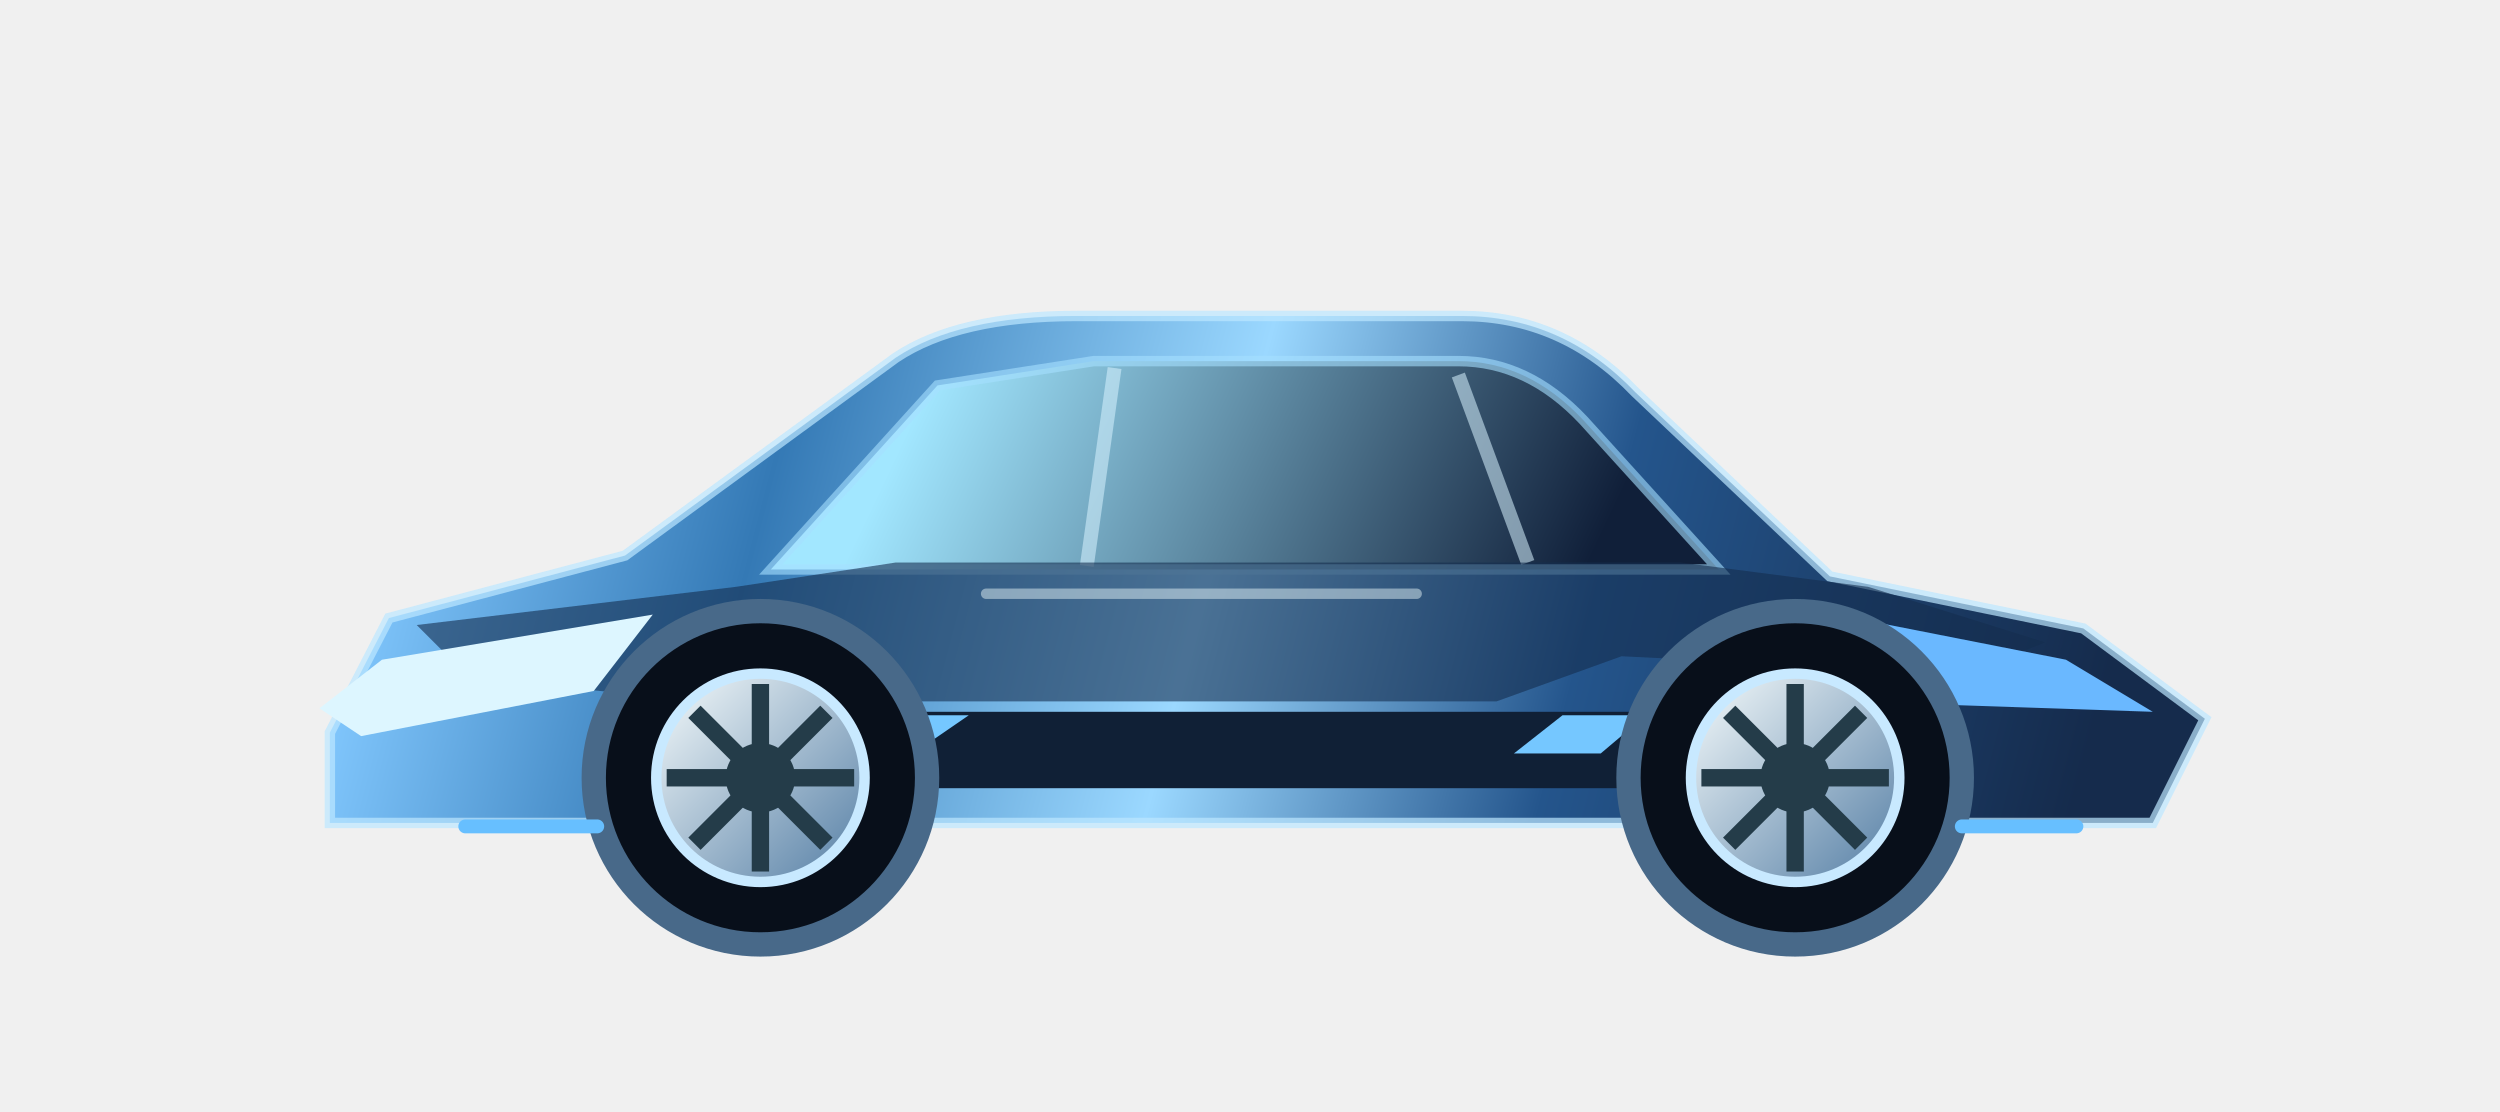
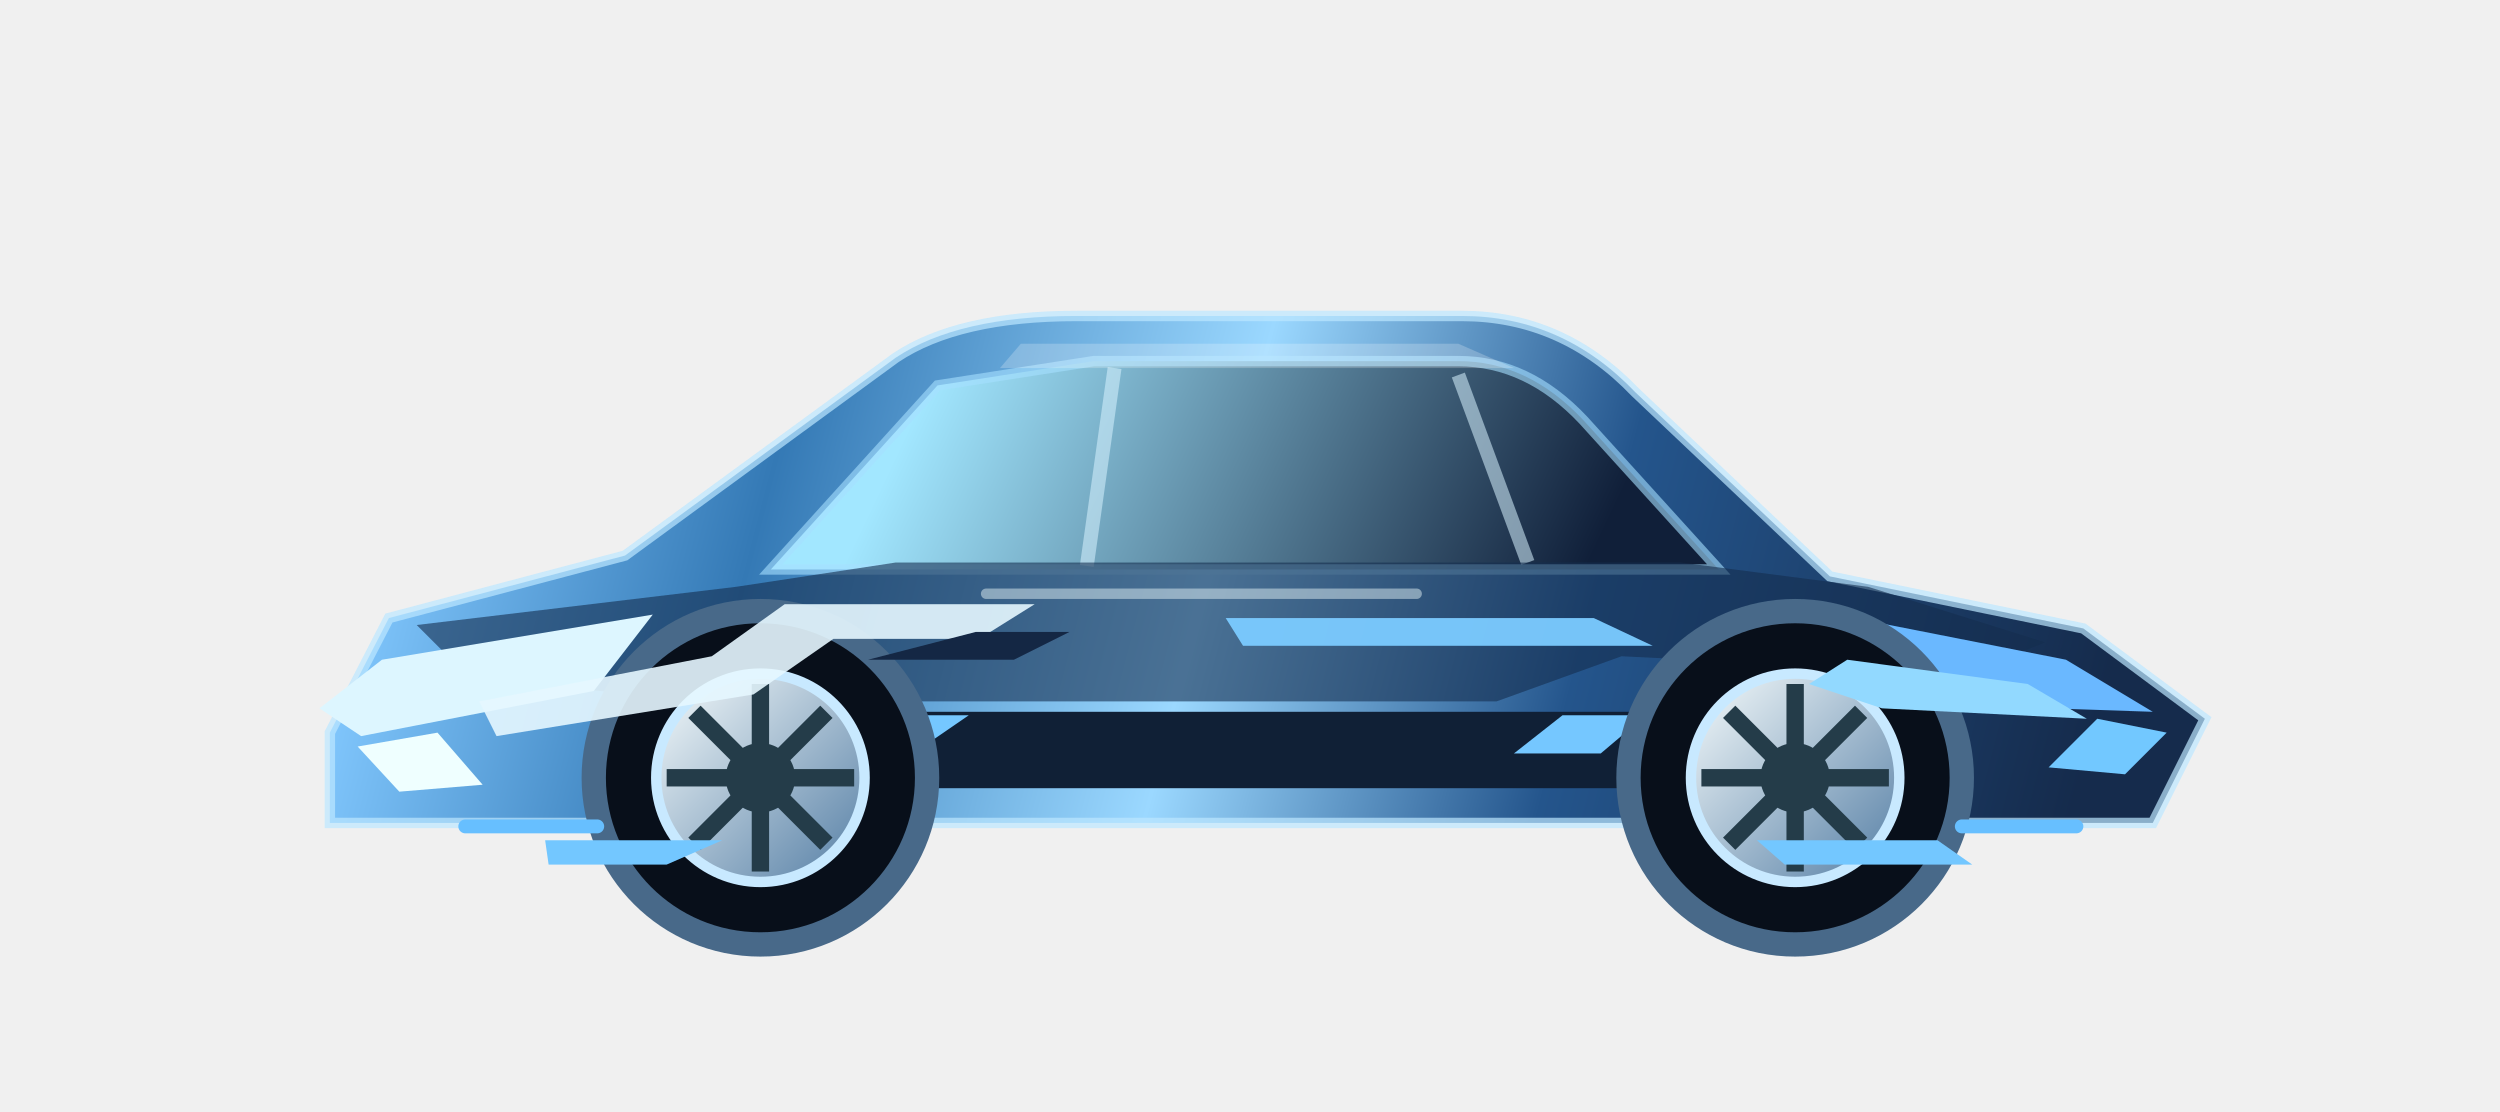
<svg xmlns="http://www.w3.org/2000/svg" viewBox="0 0 720 320" fill="none">
  <defs>
    <linearGradient id="body" x1="110" y1="135" x2="590" y2="260" gradientUnits="userSpaceOnUse">
      <stop stop-color="#83C9FF" />
      <stop offset=".22" stop-color="#3479B5" />
      <stop offset=".48" stop-color="#9BD8FF" />
      <stop offset=".7" stop-color="#24558C" />
      <stop offset="1" stop-color="#152B4C" />
    </linearGradient>
    <linearGradient id="glass" x1="275" y1="95" x2="450" y2="178" gradientUnits="userSpaceOnUse">
      <stop stop-color="#A2E7FF" />
      <stop offset="1" stop-color="#101F39" />
    </linearGradient>
    <linearGradient id="rim" x1="0" y1="0" x2="1" y2="1">
      <stop stop-color="#F7FCFC" />
      <stop offset="1" stop-color="#537DA4" />
    </linearGradient>
    <filter id="shadow" x="50" y="170" width="620" height="125">
      <feGaussianBlur stdDeviation="13" />
    </filter>
  </defs>
  <ellipse cx="360" cy="253" rx="265" ry="22" fill="#000" opacity=".55" filter="url(#shadow)" />
  <path d="M95 211 112 178 180 160 258 103Q276 91 310 91H421Q450 91 471 113L527 166 600 181 635 207 620 237H95Z" fill="url(#body)" stroke="#BCE7FF" stroke-opacity=".7" stroke-width="3" />
  <path d="m270 111 45-7h105q20 0 36 17l39 43H222Z" fill="url(#glass)" stroke="#A6DFFF" stroke-opacity=".6" stroke-width="3" />
  <path d="m321 106-8 57M420 108l20 54" stroke="#D7F2FF" stroke-opacity=".55" stroke-width="4" />
  <path d="m120 180 92-11 46-7h226l54 7 51 16-22 9-100-5-36 13H201l-66-7Z" fill="#142D4E" opacity=".6" />
  <path d="m110 190 78-13-17 22-67 13-12-8Z" fill="#DDF6FF" />
  <path d="m534 178 61 12 25 15-59-2-34-11Z" fill="#6AB8FF" />
  <path d="m208 205 304 0-28 22H226Z" fill="#102036" />
  <path d="m253 206 26 0-16 11h-25ZM450 206h24l-13 11h-25Z" fill="#75C7FF" />
  <circle cx="219" cy="224" r="48" fill="#080F1A" stroke="#486989" stroke-width="7" />
  <circle cx="219" cy="224" r="30" fill="url(#rim)" stroke="#C8E9FF" stroke-width="3" />
  <circle cx="219" cy="224" r="10" fill="#243C49" />
  <path d="M219 197v54M192 224h54M200 205l38 38M238 205l-38 38" stroke="#243C49" stroke-width="5" />
  <circle cx="517" cy="224" r="48" fill="#080F1A" stroke="#486989" stroke-width="7" />
  <circle cx="517" cy="224" r="30" fill="url(#rim)" stroke="#C8E9FF" stroke-width="3" />
  <circle cx="517" cy="224" r="10" fill="#243C49" />
  <path d="M517 197v54M490 224h54M498 205l38 38M536 205l-38 38" stroke="#243C49" stroke-width="5" />
  <path d="M134 238h38M565 238h33" stroke="#67BFFF" stroke-width="4" stroke-linecap="round" />
  <path d="m284 171 124 0" stroke="#F3FFFF" stroke-opacity=".45" stroke-width="3" stroke-linecap="round" />
+   <path d="m138 202 67-13 21-15h72l-16 10h-42l-23 16-74 12Z" fill="#E5F7FF" opacity=".9" />
+   <path d="m353 178 106 0 17 8-118 0Z" fill="#7BCBFF" opacity=".95" />
+   <path d="m250 190 31-8 27 0-16 8Z" fill="#142744" />
+   <path d="m532 190 52 7 17 10-59-3-21-7Z" fill="#92D9FF" />
+   <path d="m157 242 51 0-16 7h-34Z" fill="#73C7FF" />
+   <path d="m506 242 52 0 10 7h-54Z" fill="#73C7FF" />
+   <path d="m126 211-23 4 12 13 24-2Z" fill="#EFFFFF" />
+   <path d="m604 207 20 4-12 12-22-2Z" fill="#72C8FF" />
+   <path d="m294 99 126 0 16 7H288Z" fill="#FFFFFF" opacity=".22" />
</svg>
